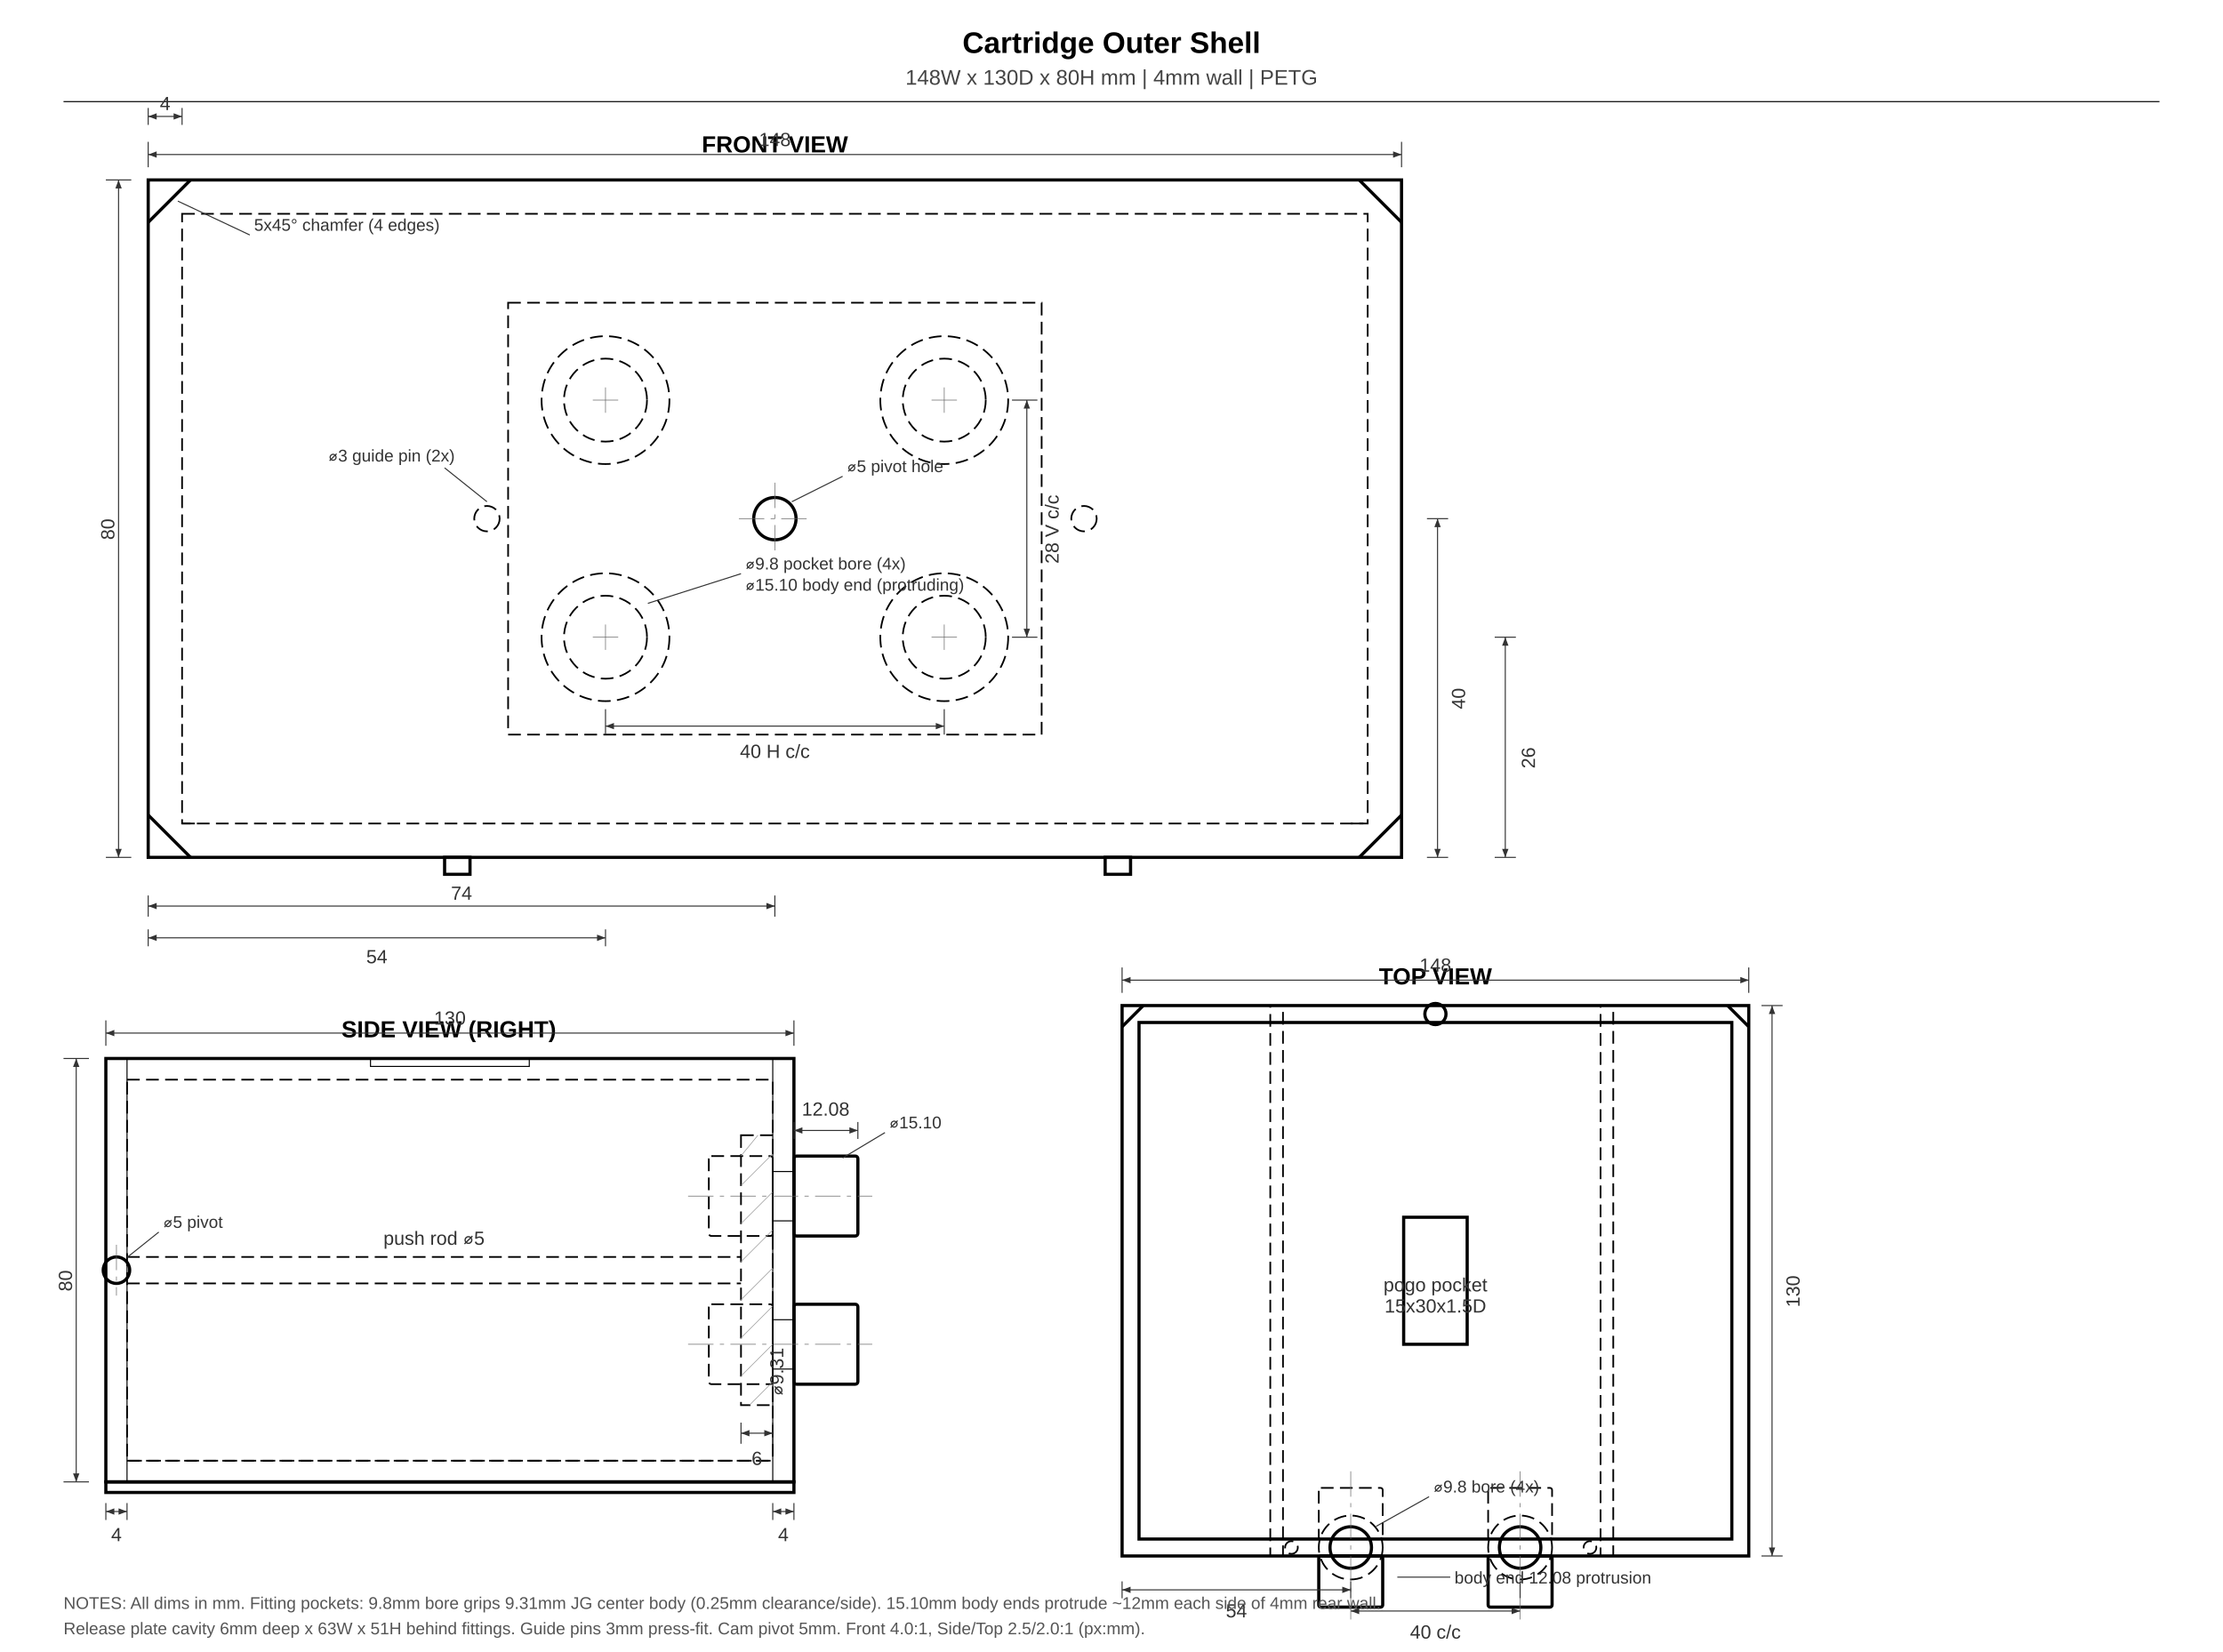
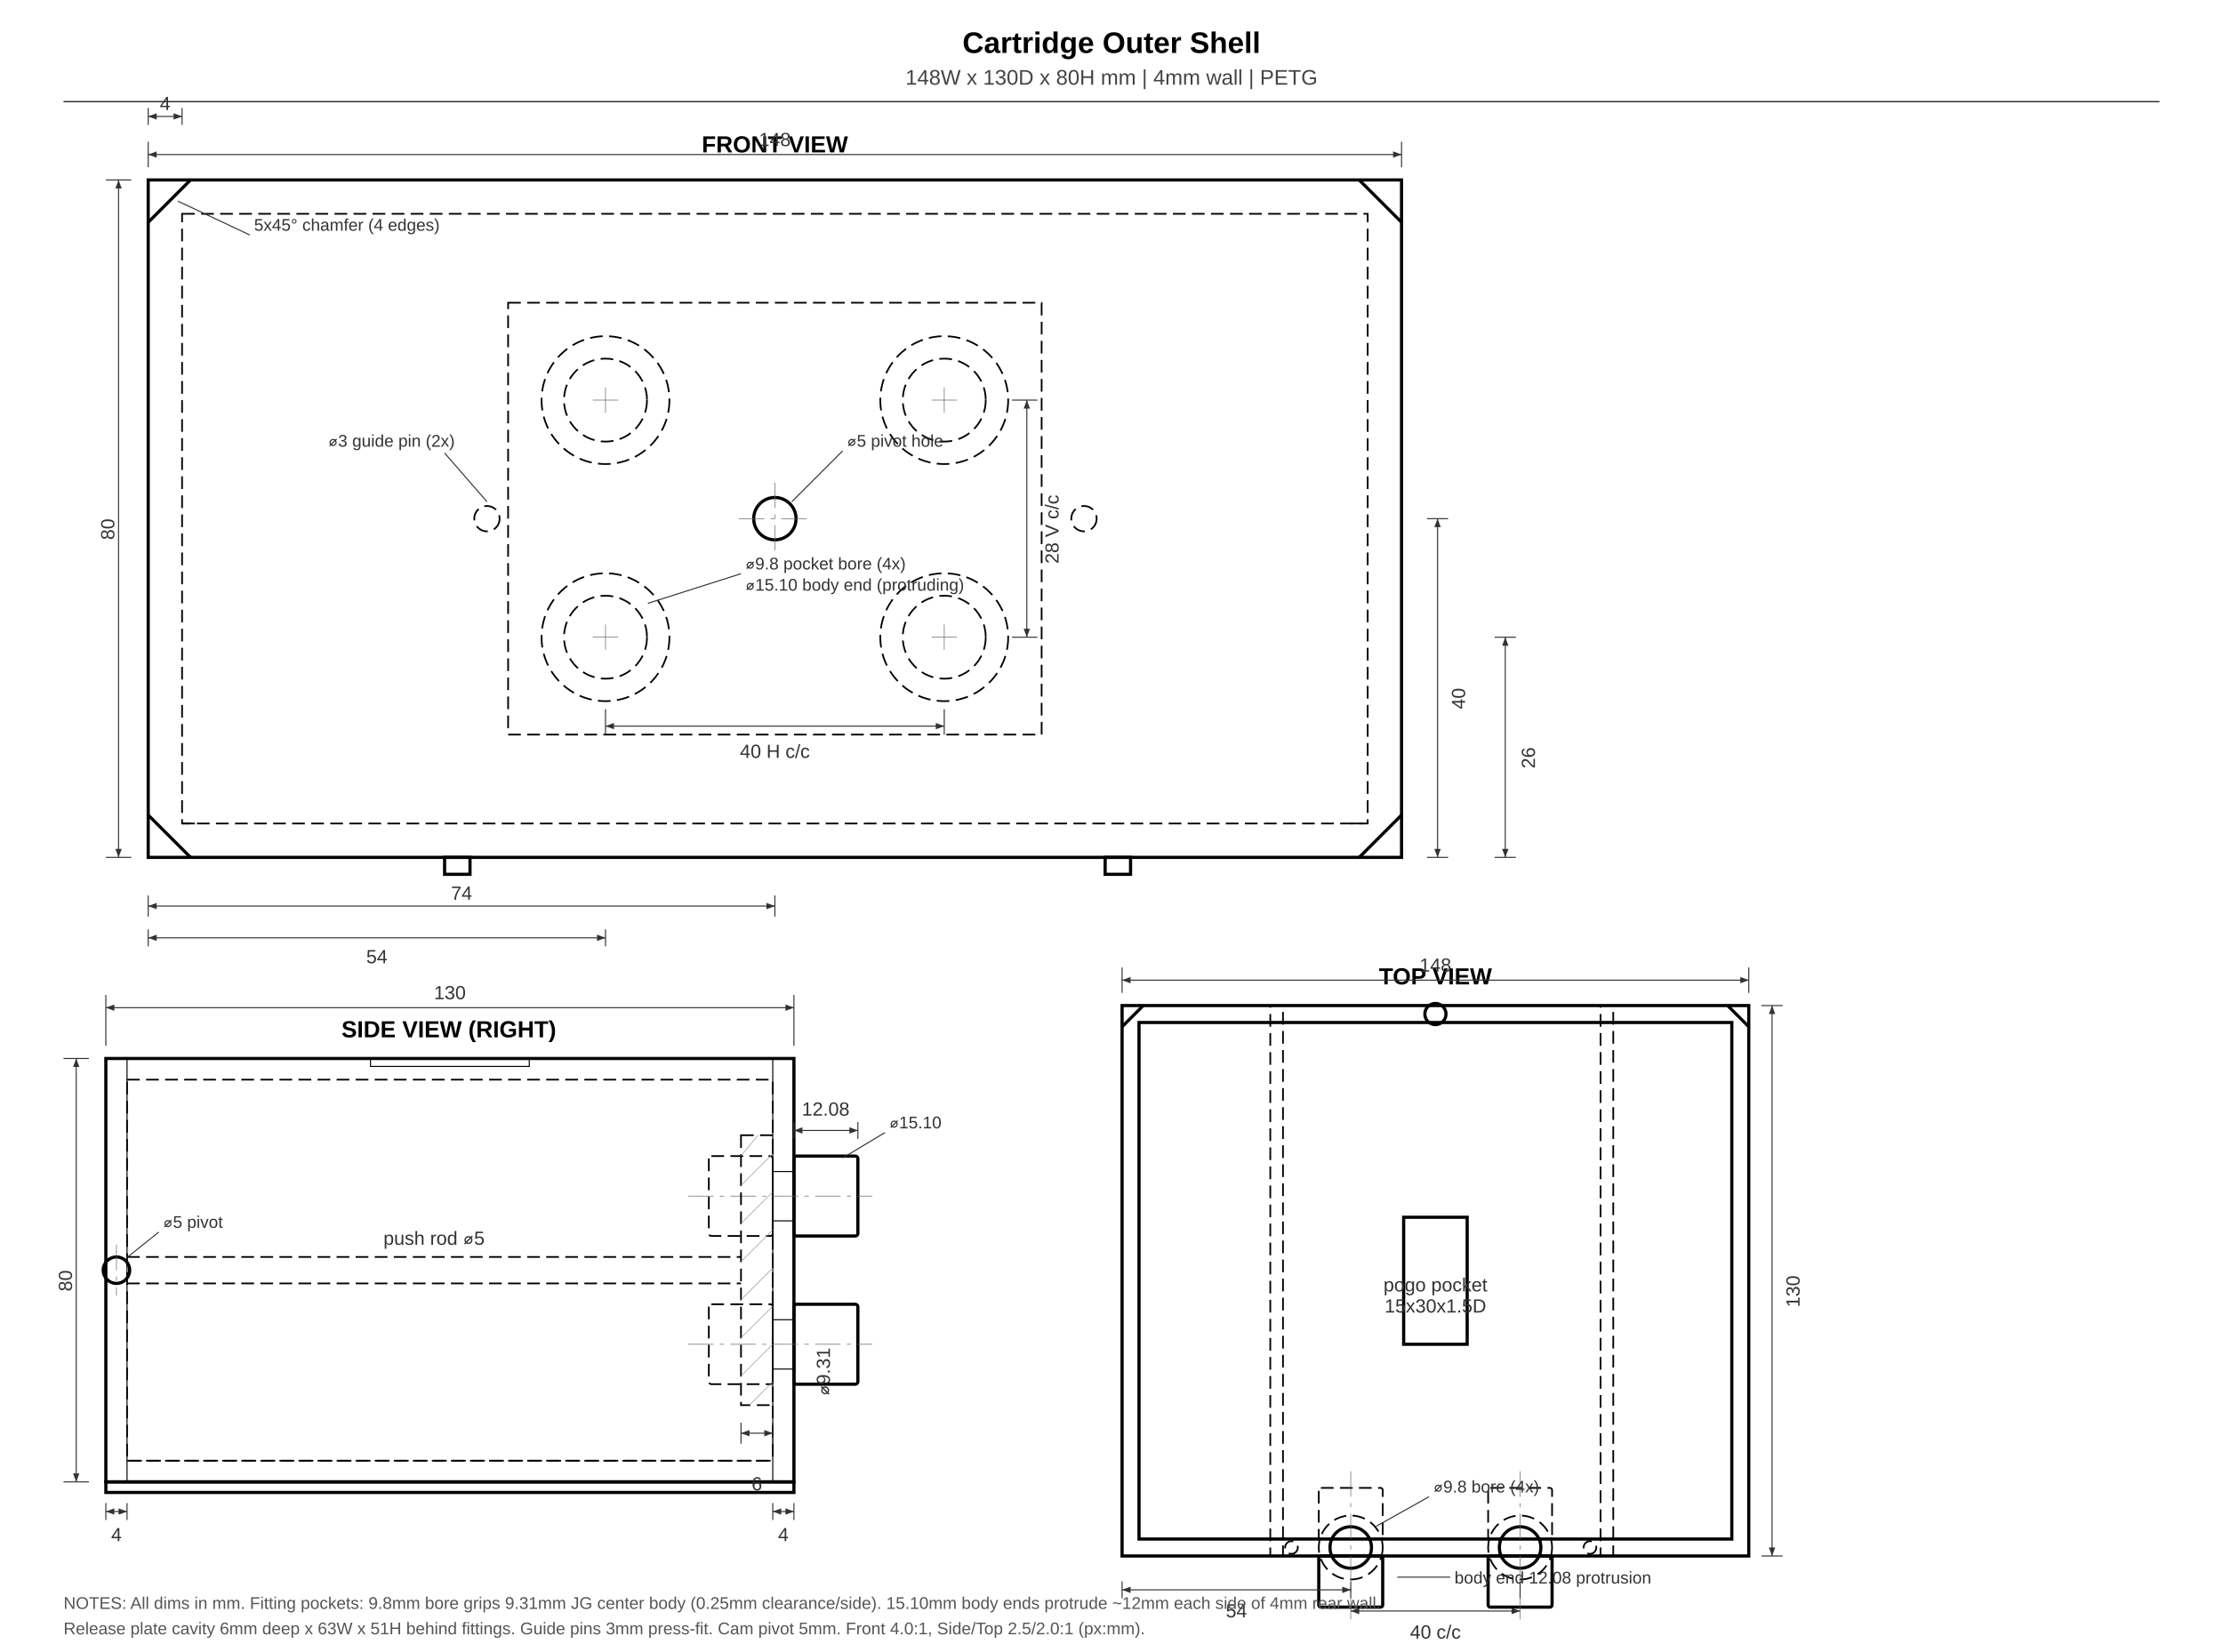
<svg xmlns="http://www.w3.org/2000/svg" viewBox="0 0 1050 780" width="1050" height="780" font-family="Arial, Helvetica, sans-serif">
  <defs>
    <style>
      .outline { stroke: #000; stroke-width: 1.5; fill: none; }
      .hidden  { stroke: #000; stroke-width: 0.8; fill: none; stroke-dasharray: 6,3; }
      .thin    { stroke: #000; stroke-width: 0.5; fill: none; }
      .dim     { stroke: #333; stroke-width: 0.5; fill: none; }
      .dimtxt  { font-size: 9px; fill: #333; text-anchor: middle; }
      .dimtxts { font-size: 8px; fill: #333; text-anchor: start; }
      .label   { font-size: 11px; fill: #000; text-anchor: middle; font-weight: bold; }
      .note    { font-size: 8px; fill: #555; text-anchor: start; }
      .title   { font-size: 14px; fill: #000; text-anchor: middle; font-weight: bold; }
      .subtitle { font-size: 10px; fill: #444; text-anchor: middle; }
      .centerline { stroke: #666; stroke-width: 0.3; fill: none; stroke-dasharray: 12,3,2,3; }
      .hatch   { stroke: #999; stroke-width: 0.3; fill: none; }
    </style>
    <marker id="arrow" markerWidth="8" markerHeight="6" refX="8" refY="3" orient="auto">
      <path d="M0,0 L8,3 L0,6 Z" fill="#333" />
    </marker>
    <marker id="arrowRev" markerWidth="8" markerHeight="6" refX="0" refY="3" orient="auto">
      <path d="M8,0 L0,3 L8,6 Z" fill="#333" />
    </marker>
  </defs>
  <text x="525" y="25" class="title">Cartridge Outer Shell</text>
  <text x="525" y="40" class="subtitle">148W x 130D x 80H mm  |  4mm wall  |  PETG</text>
  <line x1="30" y1="48" x2="1020" y2="48" class="thin" />
  <text x="366" y="72" class="label">FRONT VIEW</text>
  <g id="front-view" transform="translate(70, 85)">
    <rect x="0" y="0" width="592" height="320" class="outline" />
    <line x1="0" y1="20" x2="20" y2="0" class="outline" />
    <line x1="572" y1="0" x2="592" y2="20" class="outline" />
    <line x1="0" y1="300" x2="20" y2="320" class="outline" />
    <line x1="572" y1="320" x2="592" y2="300" class="outline" />
    <rect x="16" y="16" width="560" height="288" class="hidden" />
    <circle cx="296" cy="160" r="10" class="outline" />
    <line x1="296" y1="143" x2="296" y2="177" class="centerline" />
    <line x1="279" y1="160" x2="313" y2="160" class="centerline" />
    <circle cx="216" cy="216" r="19.6" class="hidden" />
    <circle cx="376" cy="216" r="19.6" class="hidden" />
    <circle cx="216" cy="104" r="19.6" class="hidden" />
    <circle cx="376" cy="104" r="19.6" class="hidden" />
    <circle cx="216" cy="216" r="30.2" class="hidden" />
    <circle cx="376" cy="216" r="30.2" class="hidden" />
    <circle cx="216" cy="104" r="30.2" class="hidden" />
    <circle cx="376" cy="104" r="30.2" class="hidden" />
    <line x1="216" y1="210" x2="216" y2="222" class="centerline" />
    <line x1="210" y1="216" x2="222" y2="216" class="centerline" />
    <line x1="376" y1="210" x2="376" y2="222" class="centerline" />
    <line x1="370" y1="216" x2="382" y2="216" class="centerline" />
    <line x1="216" y1="98" x2="216" y2="110" class="centerline" />
    <line x1="210" y1="104" x2="222" y2="104" class="centerline" />
    <line x1="376" y1="98" x2="376" y2="110" class="centerline" />
    <line x1="370" y1="104" x2="382" y2="104" class="centerline" />
    <rect x="170" y="58" width="252" height="204" class="hidden" />
    <circle cx="160" cy="160" r="6" class="hidden" />
    <circle cx="442" cy="160" r="6" class="hidden" />
    <rect x="140" y="320" width="12" height="8" class="outline" />
    <rect x="452" y="320" width="12" height="8" class="outline" />
    <line x1="16" y1="304" x2="24" y2="304" class="hidden" />
    <line x1="568" y1="304" x2="576" y2="304" class="hidden" />
    <line x1="0" y1="-18" x2="0" y2="-6" class="dim" />
    <line x1="592" y1="-18" x2="592" y2="-6" class="dim" />
    <line x1="0" y1="-12" x2="592" y2="-12" class="dim" marker-start="url(#arrowRev)" marker-end="url(#arrow)" />
    <text x="296" y="-16" class="dimtxt">148</text>
    <line x1="-20" y1="0" x2="-8" y2="0" class="dim" />
    <line x1="-20" y1="320" x2="-8" y2="320" class="dim" />
    <line x1="-14" y1="0" x2="-14" y2="320" class="dim" marker-start="url(#arrowRev)" marker-end="url(#arrow)" />
    <text x="-16" y="165" class="dimtxt" transform="rotate(-90,-16,165)">80</text>
    <line x1="0" y1="-34" x2="0" y2="-26" class="dim" />
    <line x1="16" y1="-34" x2="16" y2="-26" class="dim" />
    <line x1="0" y1="-30" x2="16" y2="-30" class="dim" marker-start="url(#arrowRev)" marker-end="url(#arrow)" />
    <text x="8" y="-33" class="dimtxt">4</text>
    <line x1="0" y1="348" x2="0" y2="338" class="dim" />
    <line x1="296" y1="348" x2="296" y2="338" class="dim" />
    <line x1="0" y1="343" x2="296" y2="343" class="dim" marker-start="url(#arrowRev)" marker-end="url(#arrow)" />
    <text x="148" y="340" class="dimtxt">74</text>
    <line x1="614" y1="320" x2="604" y2="320" class="dim" />
    <line x1="614" y1="160" x2="604" y2="160" class="dim" />
    <line x1="609" y1="320" x2="609" y2="160" class="dim" marker-start="url(#arrowRev)" marker-end="url(#arrow)" />
    <text x="622" y="245" class="dimtxt" transform="rotate(-90,622,245)">40</text>
    <line x1="216" y1="250" x2="216" y2="262" class="dim" />
    <line x1="376" y1="250" x2="376" y2="262" class="dim" />
    <line x1="216" y1="258" x2="376" y2="258" class="dim" marker-start="url(#arrowRev)" marker-end="url(#arrow)" />
    <text x="296" y="273" class="dimtxt">40 H c/c</text>
    <line x1="408" y1="216" x2="420" y2="216" class="dim" />
    <line x1="408" y1="104" x2="420" y2="104" class="dim" />
    <line x1="415" y1="216" x2="415" y2="104" class="dim" marker-start="url(#arrowRev)" marker-end="url(#arrow)" />
    <text x="430" y="165" class="dimtxt" transform="rotate(-90,430,165)">28 V c/c</text>
    <line x1="0" y1="362" x2="0" y2="354" class="dim" />
    <line x1="216" y1="362" x2="216" y2="354" class="dim" />
    <line x1="0" y1="358" x2="216" y2="358" class="dim" marker-start="url(#arrowRev)" marker-end="url(#arrow)" />
    <text x="108" y="370" class="dimtxt">54</text>
    <line x1="636" y1="320" x2="646" y2="320" class="dim" />
    <line x1="636" y1="216" x2="646" y2="216" class="dim" />
    <line x1="641" y1="320" x2="641" y2="216" class="dim" marker-start="url(#arrowRev)" marker-end="url(#arrow)" />
    <text x="655" y="273" class="dimtxt" transform="rotate(-90,655,273)">26</text>
    <line x1="236" y1="200" x2="280" y2="186" class="dim" />
    <text x="282" y="184" class="dimtxts" font-size="7.5">⌀9.8 pocket bore (4x)</text>
    <text x="282" y="194" class="dimtxts" font-size="7.5">⌀15.10 body end (protruding)</text>
-     <line x1="304" y1="152" x2="328" y2="140" class="dim" />
-     <text x="330" y="138" class="dimtxts" font-size="7.5">⌀5 pivot hole</text>
+     <line x1="304" y1="152" x2="328" y2="128" class="dim" />
+     <text x="330" y="126" class="dimtxts" font-size="7.5">⌀5 pivot hole</text>
    <line x1="14" y1="10" x2="48" y2="26" class="dim" />
    <text x="50" y="24" class="dimtxts" font-size="7.5">5x45° chamfer (4 edges)</text>
-     <line x1="160" y1="152" x2="140" y2="136" class="dim" />
-     <text x="85" y="133" class="dimtxts" font-size="7.5">⌀3 guide pin (2x)</text>
+     <line x1="160" y1="152" x2="140" y2="129" class="dim" />
+     <text x="85" y="126" class="dimtxts" font-size="7.5">⌀3 guide pin (2x)</text>
  </g>
  <text x="212" y="490" class="label">SIDE VIEW (RIGHT)</text>
  <g id="side-view" transform="translate(50, 500)">
    <rect x="0" y="0" width="325" height="200" class="outline" />
    <line x1="10" y1="0" x2="10" y2="200" class="thin" />
    <line x1="315" y1="0" x2="315" y2="200" class="thin" />
    <rect x="10" y="10" width="305" height="180" class="hidden" />
    <rect x="284.8" y="116.1" width="30.2" height="37.75" rx="1.2" class="hidden" />
    <rect x="315" y="123.4" width="10" height="23.3" class="thin" />
    <rect x="325" y="116.1" width="30.2" height="37.75" rx="1.2" class="outline" />
    <rect x="284.8" y="46.1" width="30.2" height="37.75" rx="1.2" class="hidden" />
    <rect x="315" y="53.4" width="10" height="23.3" class="thin" />
    <rect x="325" y="46.1" width="30.2" height="37.75" rx="1.2" class="outline" />
    <line x1="275" y1="135" x2="362" y2="135" class="centerline" />
    <line x1="275" y1="65" x2="362" y2="65" class="centerline" />
    <rect x="300" y="36.25" width="15" height="127.5" class="hidden" />
    <line x1="300" y1="46" x2="308" y2="36.25" class="hatch" />
    <line x1="300" y1="60" x2="315" y2="45" class="hatch" />
    <line x1="300" y1="78" x2="315" y2="63" class="hatch" />
    <line x1="300" y1="96" x2="315" y2="81" class="hatch" />
    <line x1="300" y1="114" x2="315" y2="99" class="hatch" />
    <line x1="300" y1="132" x2="315" y2="117" class="hatch" />
    <line x1="300" y1="150" x2="315" y2="135" class="hatch" />
    <line x1="304" y1="163.75" x2="315" y2="152.75" class="hatch" />
    <circle cx="5" cy="100" r="6.25" class="outline" />
    <line x1="5" y1="88" x2="5" y2="112" class="centerline" />
    <line x1="10" y1="93.75" x2="300" y2="93.75" class="hidden" />
    <line x1="10" y1="106.25" x2="300" y2="106.25" class="hidden" />
    <rect x="0" y="200" width="325" height="5" class="outline" />
    <line x1="10" y1="190" x2="315" y2="190" class="hidden" />
    <rect x="125" y="0" width="75" height="3.75" class="thin" />
-     <line x1="0" y1="-18" x2="0" y2="-6" class="dim" />
-     <line x1="325" y1="-18" x2="325" y2="-6" class="dim" />
-     <line x1="0" y1="-12" x2="325" y2="-12" class="dim" marker-start="url(#arrowRev)" marker-end="url(#arrow)" />
-     <text x="162.5" y="-16" class="dimtxt">130</text>
+     <line x1="0" y1="-30" x2="0" y2="-6" class="dim" />
+     <line x1="325" y1="-30" x2="325" y2="-6" class="dim" />
+     <line x1="0" y1="-24" x2="325" y2="-24" class="dim" marker-start="url(#arrowRev)" marker-end="url(#arrow)" />
+     <text x="162.5" y="-28" class="dimtxt">130</text>
    <line x1="-20" y1="0" x2="-8" y2="0" class="dim" />
    <line x1="-20" y1="200" x2="-8" y2="200" class="dim" />
    <line x1="-14" y1="0" x2="-14" y2="200" class="dim" marker-start="url(#arrowRev)" marker-end="url(#arrow)" />
    <text x="-16" y="105" class="dimtxt" transform="rotate(-90,-16,105)">80</text>
    <line x1="0" y1="218" x2="0" y2="210" class="dim" />
    <line x1="10" y1="218" x2="10" y2="210" class="dim" />
    <line x1="0" y1="214" x2="10" y2="214" class="dim" marker-start="url(#arrowRev)" marker-end="url(#arrow)" />
    <text x="5" y="228" class="dimtxt">4</text>
    <line x1="315" y1="218" x2="315" y2="210" class="dim" />
    <line x1="325" y1="218" x2="325" y2="210" class="dim" />
    <line x1="315" y1="214" x2="325" y2="214" class="dim" marker-start="url(#arrowRev)" marker-end="url(#arrow)" />
    <text x="320" y="228" class="dimtxt">4</text>
    <line x1="325" y1="38" x2="325" y2="30" class="dim" />
    <line x1="355.2" y1="38" x2="355.2" y2="30" class="dim" />
    <line x1="325" y1="34" x2="355.2" y2="34" class="dim" marker-start="url(#arrowRev)" marker-end="url(#arrow)" />
    <text x="340" y="27" class="dimtxt">12.08</text>
    <line x1="348" y1="47" x2="368" y2="35" class="dim" />
    <text x="370" y="33" class="dimtxts" font-size="7.5">⌀15.10</text>
    <line x1="300" y1="172" x2="300" y2="182" class="dim" />
    <line x1="315" y1="172" x2="315" y2="182" class="dim" />
    <line x1="300" y1="177" x2="315" y2="177" class="dim" marker-start="url(#arrowRev)" marker-end="url(#arrow)" />
-     <text x="307.5" y="192" class="dimtxt">6</text>
+     <text x="307.5" y="204" class="dimtxt">6</text>
    <line x1="10" y1="94" x2="25" y2="82" class="dim" />
    <text x="27" y="80" class="dimtxts" font-size="7.5">⌀5 pivot</text>
    <text x="155" y="88" class="dimtxt" font-size="7">push rod ⌀5</text>
-     <text x="320" y="148" class="dimtxt" font-size="6.5" transform="rotate(-90,320,148)">⌀9.31</text>
+     <text x="342" y="148" class="dimtxt" font-size="6.5" transform="rotate(-90,342,148)">⌀9.31</text>
  </g>
  <text x="678" y="465" class="label">TOP VIEW</text>
  <g id="top-view" transform="translate(530, 475)">
    <rect x="0" y="0" width="296" height="260" class="outline" />
    <rect x="8" y="8" width="280" height="244" class="outline" />
    <line x1="0" y1="10" x2="10" y2="0" class="outline" />
    <line x1="286" y1="0" x2="296" y2="10" class="outline" />
    <circle cx="108" cy="256" r="9.8" class="outline" />
    <circle cx="188" cy="256" r="9.8" class="outline" />
    <circle cx="108" cy="256" r="15.1" class="hidden" />
    <circle cx="188" cy="256" r="15.1" class="hidden" />
    <rect x="92.9" y="260" width="30.2" height="24.16" rx="1" class="outline" />
    <rect x="172.9" y="260" width="30.2" height="24.16" rx="1" class="outline" />
    <rect x="92.9" y="227.84" width="30.2" height="24.16" rx="1" class="hidden" />
    <rect x="172.9" y="227.84" width="30.2" height="24.16" rx="1" class="hidden" />
    <rect x="98.2" y="252" width="19.6" height="8" class="thin" />
    <rect x="178.2" y="252" width="19.6" height="8" class="thin" />
    <line x1="108" y1="220" x2="108" y2="290" class="centerline" />
    <line x1="188" y1="220" x2="188" y2="290" class="centerline" />
    <circle cx="80" cy="256" r="3" class="hidden" />
    <circle cx="221" cy="256" r="3" class="hidden" />
    <rect x="133" y="100" width="30" height="60" class="outline" />
    <circle cx="148" cy="4" r="5" class="outline" />
    <rect x="70" y="0" width="6" height="260" class="hidden" />
    <rect x="226" y="0" width="6" height="260" class="hidden" />
    <line x1="0" y1="-18" x2="0" y2="-6" class="dim" />
    <line x1="296" y1="-18" x2="296" y2="-6" class="dim" />
    <line x1="0" y1="-12" x2="296" y2="-12" class="dim" marker-start="url(#arrowRev)" marker-end="url(#arrow)" />
    <text x="148" y="-16" class="dimtxt">148</text>
    <line x1="312" y1="0" x2="302" y2="0" class="dim" />
    <line x1="312" y1="260" x2="302" y2="260" class="dim" />
    <line x1="307" y1="0" x2="307" y2="260" class="dim" marker-start="url(#arrowRev)" marker-end="url(#arrow)" />
    <text x="320" y="135" class="dimtxt" transform="rotate(-90,320,135)">130</text>
    <line x1="0" y1="280" x2="0" y2="272" class="dim" />
    <line x1="108" y1="280" x2="108" y2="272" class="dim" />
    <line x1="0" y1="276" x2="108" y2="276" class="dim" marker-start="url(#arrowRev)" marker-end="url(#arrow)" />
    <text x="54" y="289" class="dimtxt">54</text>
    <line x1="188" y1="280" x2="188" y2="272" class="dim" />
    <line x1="108" y1="286" x2="188" y2="286" class="dim" marker-start="url(#arrowRev)" marker-end="url(#arrow)" />
    <text x="148" y="299" class="dimtxt">40 c/c</text>
    <line x1="120" y1="246" x2="145" y2="232" class="dim" />
    <text x="147" y="230" class="dimtxts" font-size="7">⌀9.8 bore (4x)</text>
    <text x="148" y="135" class="dimtxt" font-size="7">pogo pocket</text>
    <text x="148" y="145" class="dimtxt" font-size="7">15x30x1.5D</text>
    <line x1="130" y1="270" x2="155" y2="270" class="dim" />
    <text x="157" y="273" class="dimtxts" font-size="7">body end 12.08 protrusion</text>
  </g>
  <g transform="translate(30, 760)">
    <text x="0" y="0" class="note">NOTES: All dims in mm. Fitting pockets: 9.8mm bore grips 9.31mm JG center body (0.25mm clearance/side). 15.10mm body ends protrude ~12mm each side of 4mm rear wall.</text>
    <text x="0" y="12" class="note">Release plate cavity 6mm deep x 63W x 51H behind fittings. Guide pins 3mm press-fit. Cam pivot 5mm. Front 4.0:1, Side/Top 2.5/2.0:1 (px:mm).</text>
  </g>
</svg>
